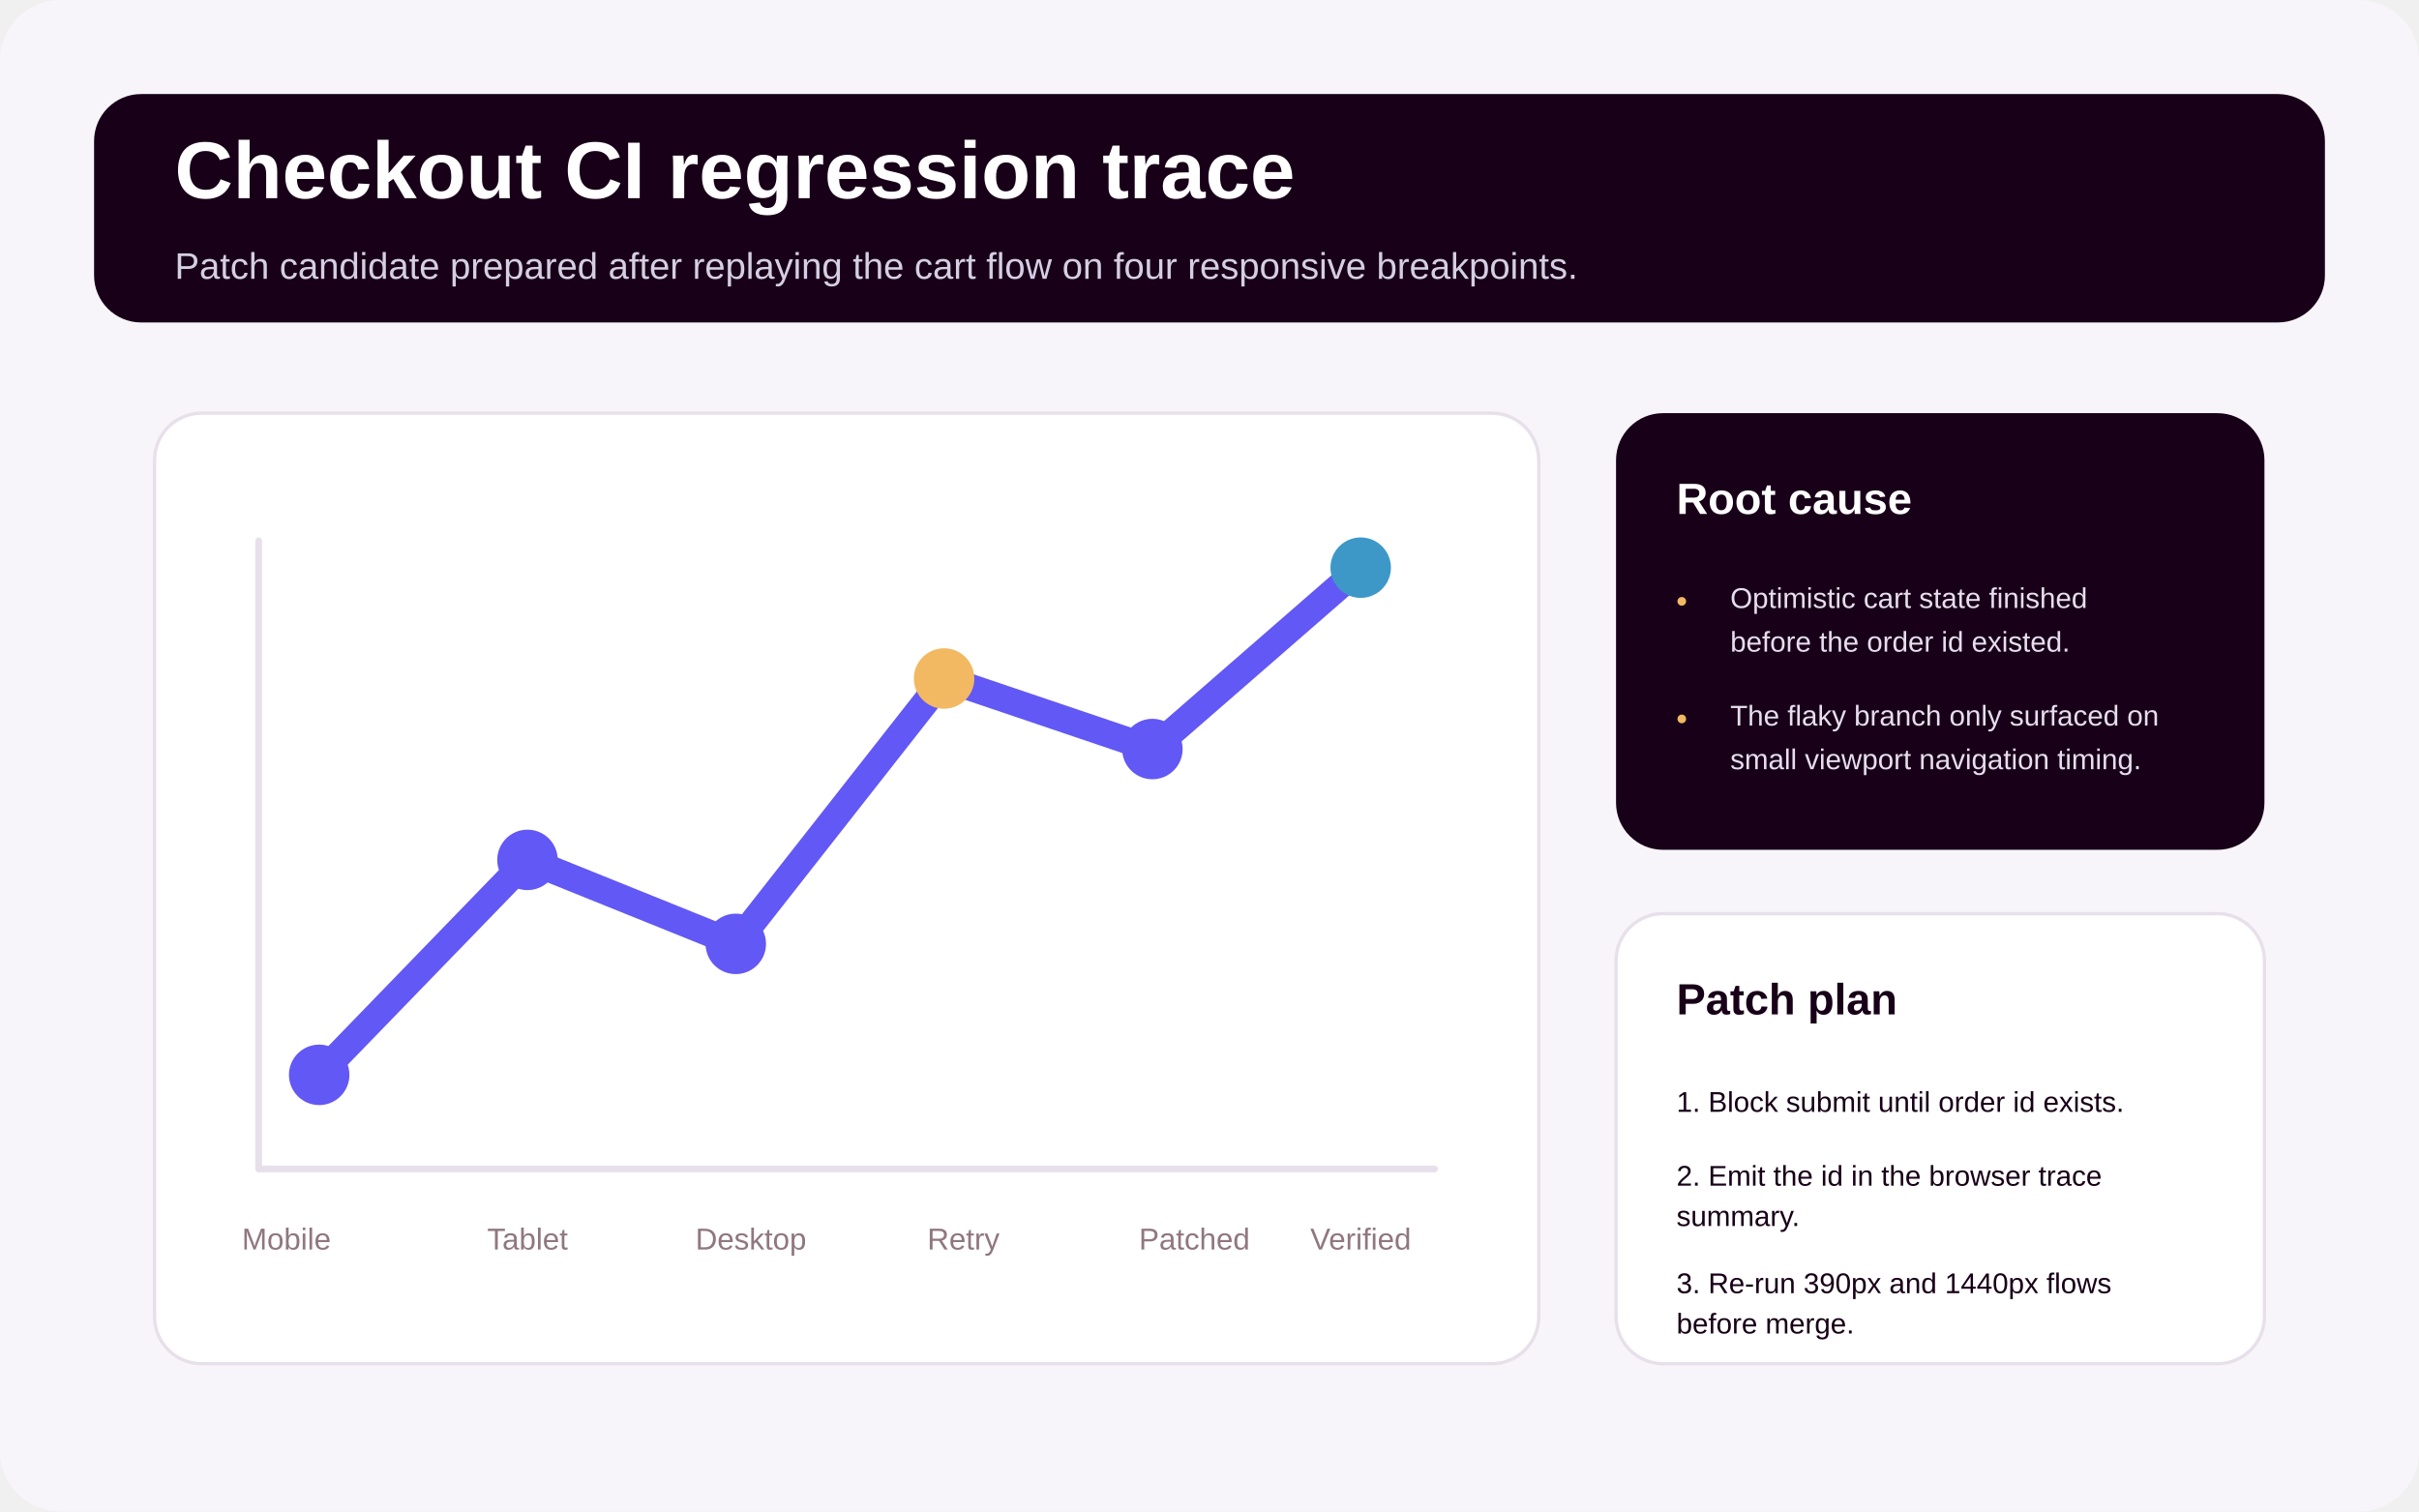
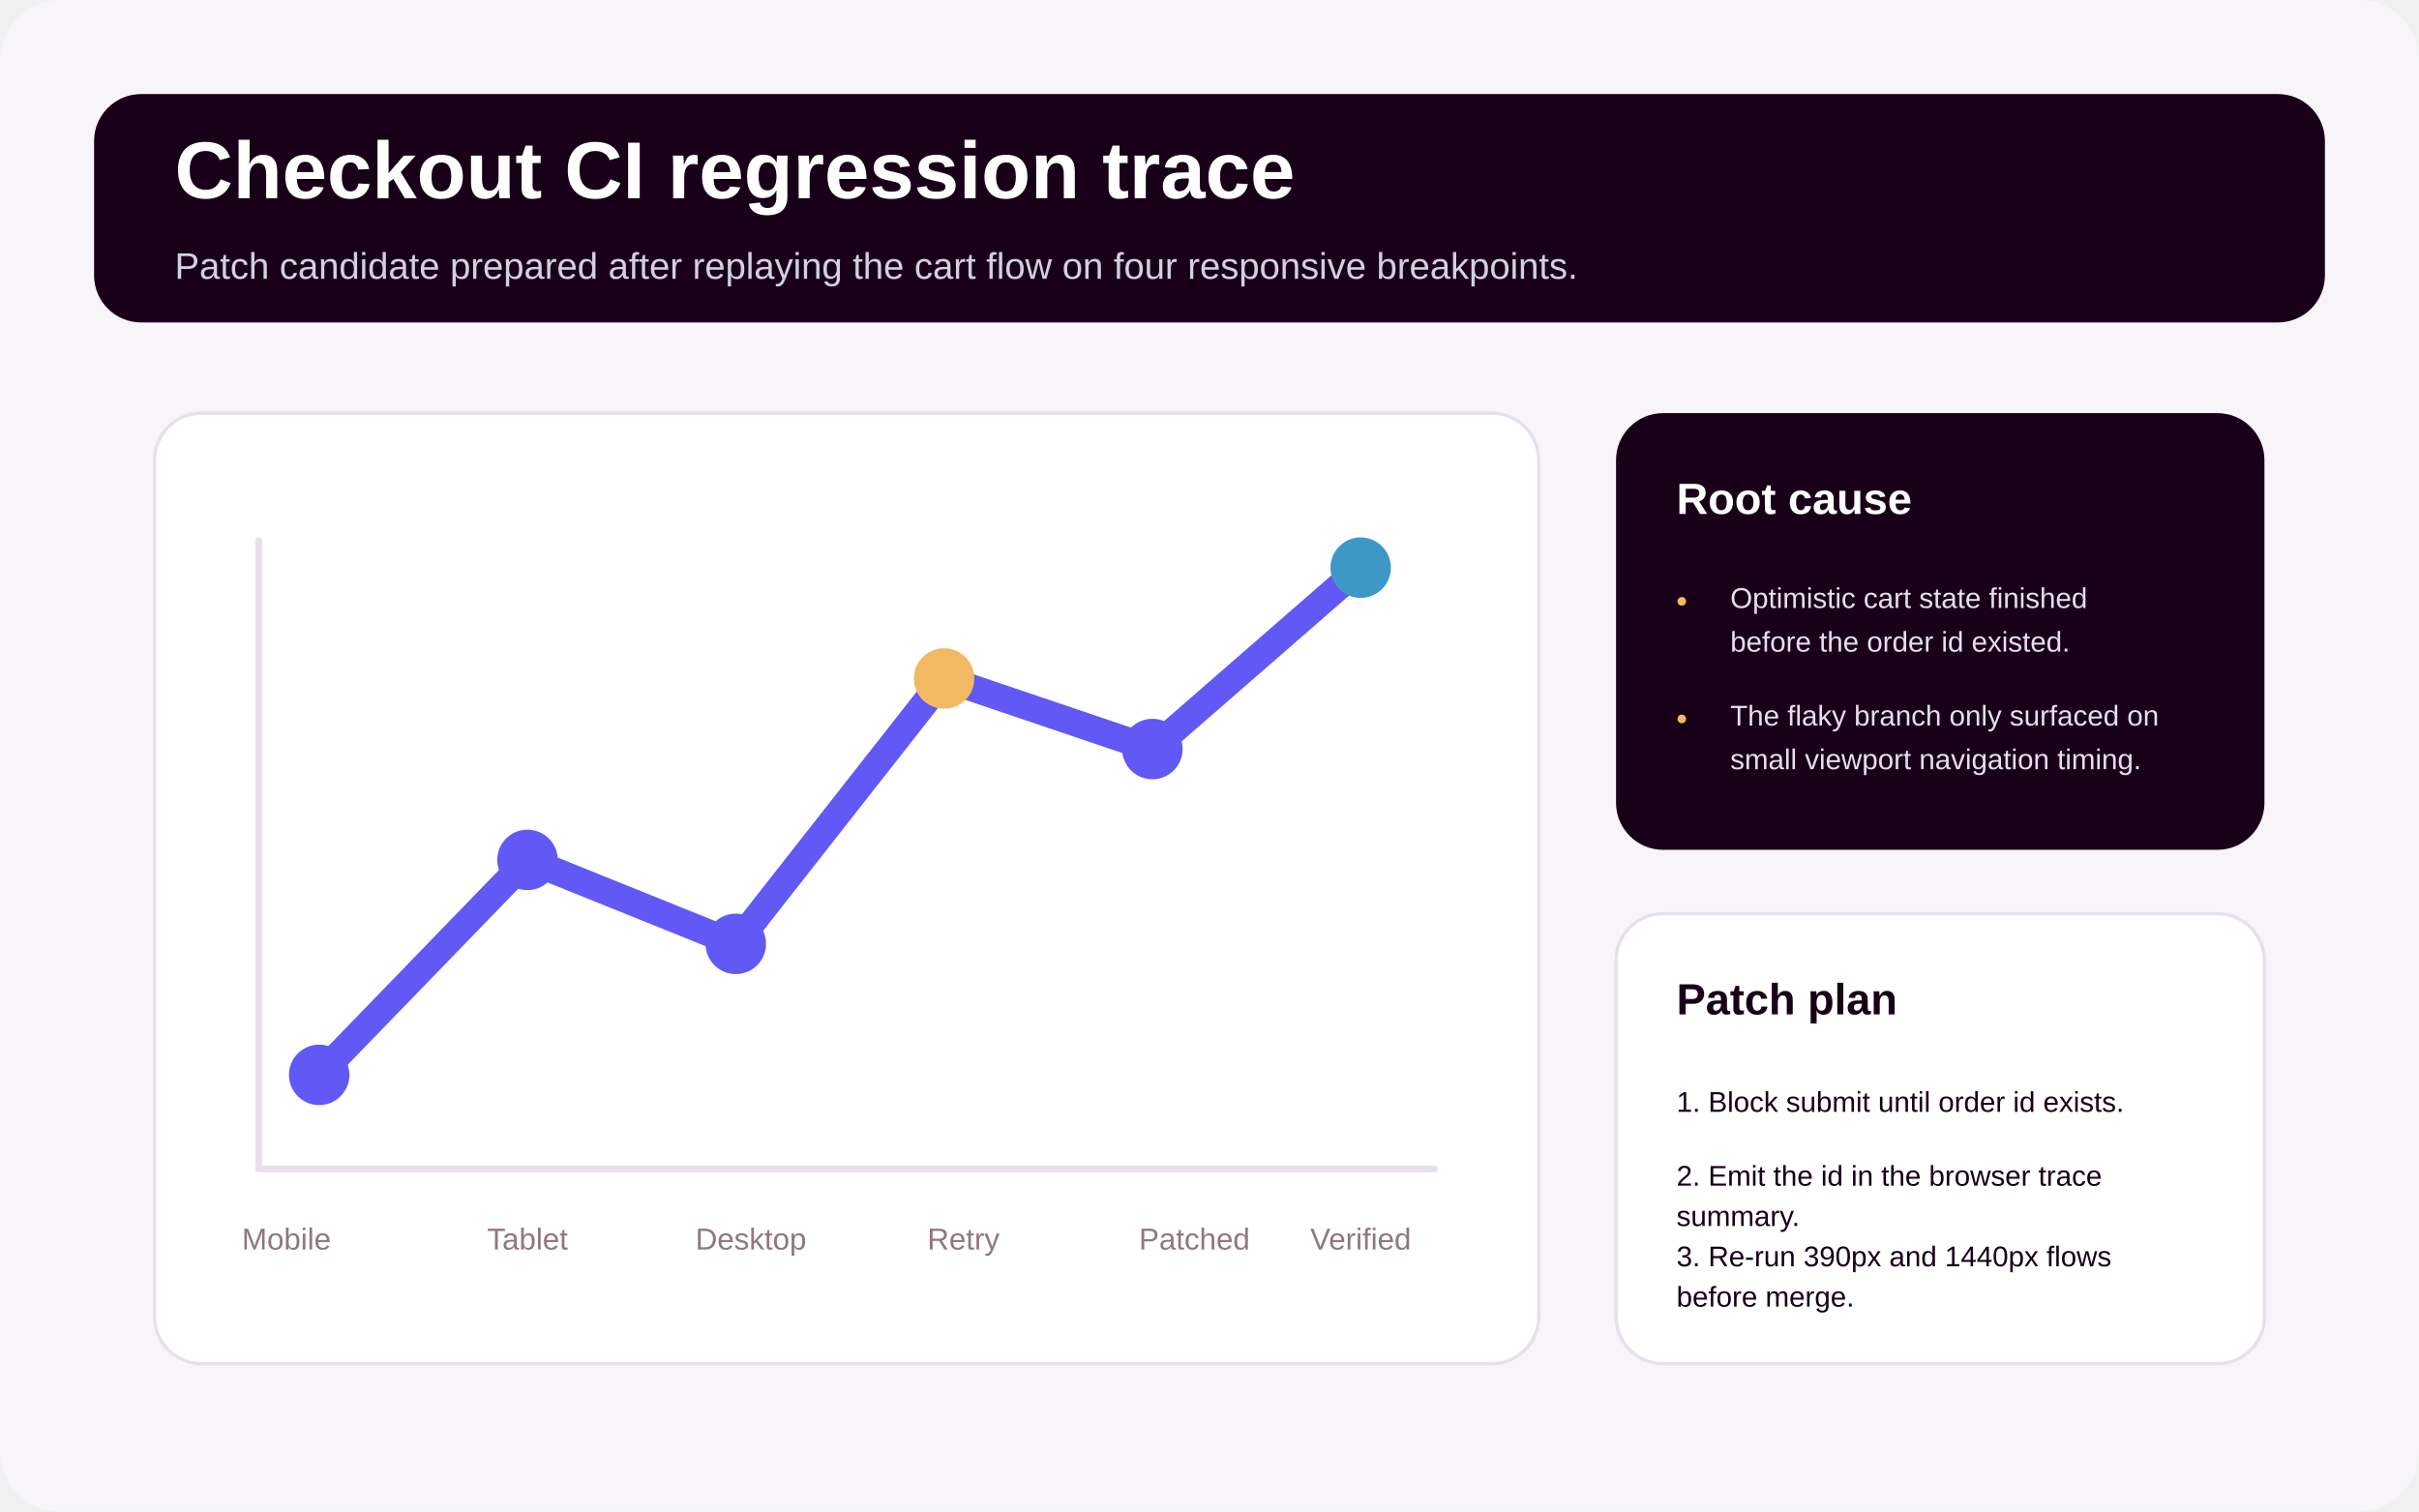
<svg xmlns="http://www.w3.org/2000/svg" width="1440" height="900" viewBox="0 0 1440 900" fill="none">
  <rect width="1440" height="900" rx="36" fill="#F8F5FA" />
  <rect x="56" y="56" width="1328" height="136" rx="28" fill="#180018" />
  <text x="104" y="118" fill="white" font-size="48" font-family="Manrope, Arial, sans-serif" font-weight="800">Checkout CI regression trace</text>
  <text x="104" y="166" fill="#D5CFE3" font-size="22" font-family="Manrope, Arial, sans-serif">Patch candidate prepared after replaying the cart flow on four responsive breakpoints.</text>
  <rect x="92" y="246" width="824" height="566" rx="28" fill="white" stroke="#E7E0EB" stroke-width="2" />
  <path d="M154 696H854" stroke="#E7E0EB" stroke-width="4" stroke-linecap="round" />
  <path d="M154 322V696" stroke="#E7E0EB" stroke-width="4" stroke-linecap="round" />
  <path d="M190 640L314 512L438 562L562 404L686 446L810 338" stroke="#6258F5" stroke-width="16" stroke-linecap="round" stroke-linejoin="round" />
  <circle cx="190" cy="640" r="18" fill="#6258F5" />
  <circle cx="314" cy="512" r="18" fill="#6258F5" />
  <circle cx="438" cy="562" r="18" fill="#6258F5" />
  <circle cx="562" cy="404" r="18" fill="#F2B962" />
  <circle cx="686" cy="446" r="18" fill="#6258F5" />
  <circle cx="810" cy="338" r="18" fill="#3D98C8" />
  <text x="144" y="744" fill="#90777F" font-size="18" font-family="Manrope, Arial, sans-serif">Mobile</text>
  <text x="290" y="744" fill="#90777F" font-size="18" font-family="Manrope, Arial, sans-serif">Tablet</text>
  <text x="414" y="744" fill="#90777F" font-size="18" font-family="Manrope, Arial, sans-serif">Desktop</text>
  <text x="552" y="744" fill="#90777F" font-size="18" font-family="Manrope, Arial, sans-serif">Retry</text>
  <text x="678" y="744" fill="#90777F" font-size="18" font-family="Manrope, Arial, sans-serif">Patched</text>
  <text x="780" y="744" fill="#90777F" font-size="18" font-family="Manrope, Arial, sans-serif">Verified</text>
  <rect id="buildmate-root-cause-panel" x="962" y="246" width="386" height="260" rx="28" fill="#180018" />
  <text id="buildmate-root-cause-title" x="998" y="306" fill="white" font-size="26" font-family="Manrope, Arial, sans-serif" font-weight="800">Root cause</text>
  <text x="998" y="364" fill="#F2B962" font-size="18" font-family="Manrope, Arial, sans-serif" font-weight="700">•</text>
  <text id="buildmate-root-cause-1" x="1030" y="362" fill="#E6DEEE" font-size="17" font-family="Manrope, Arial, sans-serif">
    <tspan x="1030" dy="0">Optimistic cart state finished</tspan>
    <tspan x="1030" dy="26">before the order id existed.</tspan>
  </text>
  <text x="998" y="434" fill="#F2B962" font-size="18" font-family="Manrope, Arial, sans-serif" font-weight="700">•</text>
  <text id="buildmate-root-cause-2" x="1030" y="432" fill="#E6DEEE" font-size="17" font-family="Manrope, Arial, sans-serif">
    <tspan x="1030" dy="0">The flaky branch only surfaced on</tspan>
    <tspan x="1030" dy="26">small viewport navigation timing.</tspan>
  </text>
  <rect id="buildmate-patch-plan-panel" x="962" y="544" width="386" height="268" rx="28" fill="white" stroke="#E7E0EB" stroke-width="2" />
  <text id="buildmate-patch-plan-title" x="998" y="604" fill="#180018" font-size="26" font-family="Manrope, Arial, sans-serif" font-weight="800">Patch plan</text>
  <text id="buildmate-patch-plan-1" x="998" y="662" fill="#180018" font-size="17" font-family="Manrope, Arial, sans-serif">
    <tspan x="998" dy="0">1. Block submit until order id exists.</tspan>
  </text>
  <text id="buildmate-patch-plan-2" x="998" y="706" fill="#180018" font-size="17" font-family="Manrope, Arial, sans-serif">
    <tspan x="998" dy="0">2. Emit the id in the browser trace</tspan>
    <tspan x="998" dy="24">summary.</tspan>
  </text>
-   <text id="buildmate-patch-plan-3" x="998" y="770" fill="#180018" font-size="17" font-family="Manrope, Arial, sans-serif">
+   <text id="buildmate-patch-plan-3" x="998" y="754" fill="#180018" font-size="17" font-family="Manrope, Arial, sans-serif">
    <tspan x="998" dy="0">3. Re-run 390px and 1440px flows</tspan>
    <tspan x="998" dy="24">before merge.</tspan>
  </text>
</svg>
